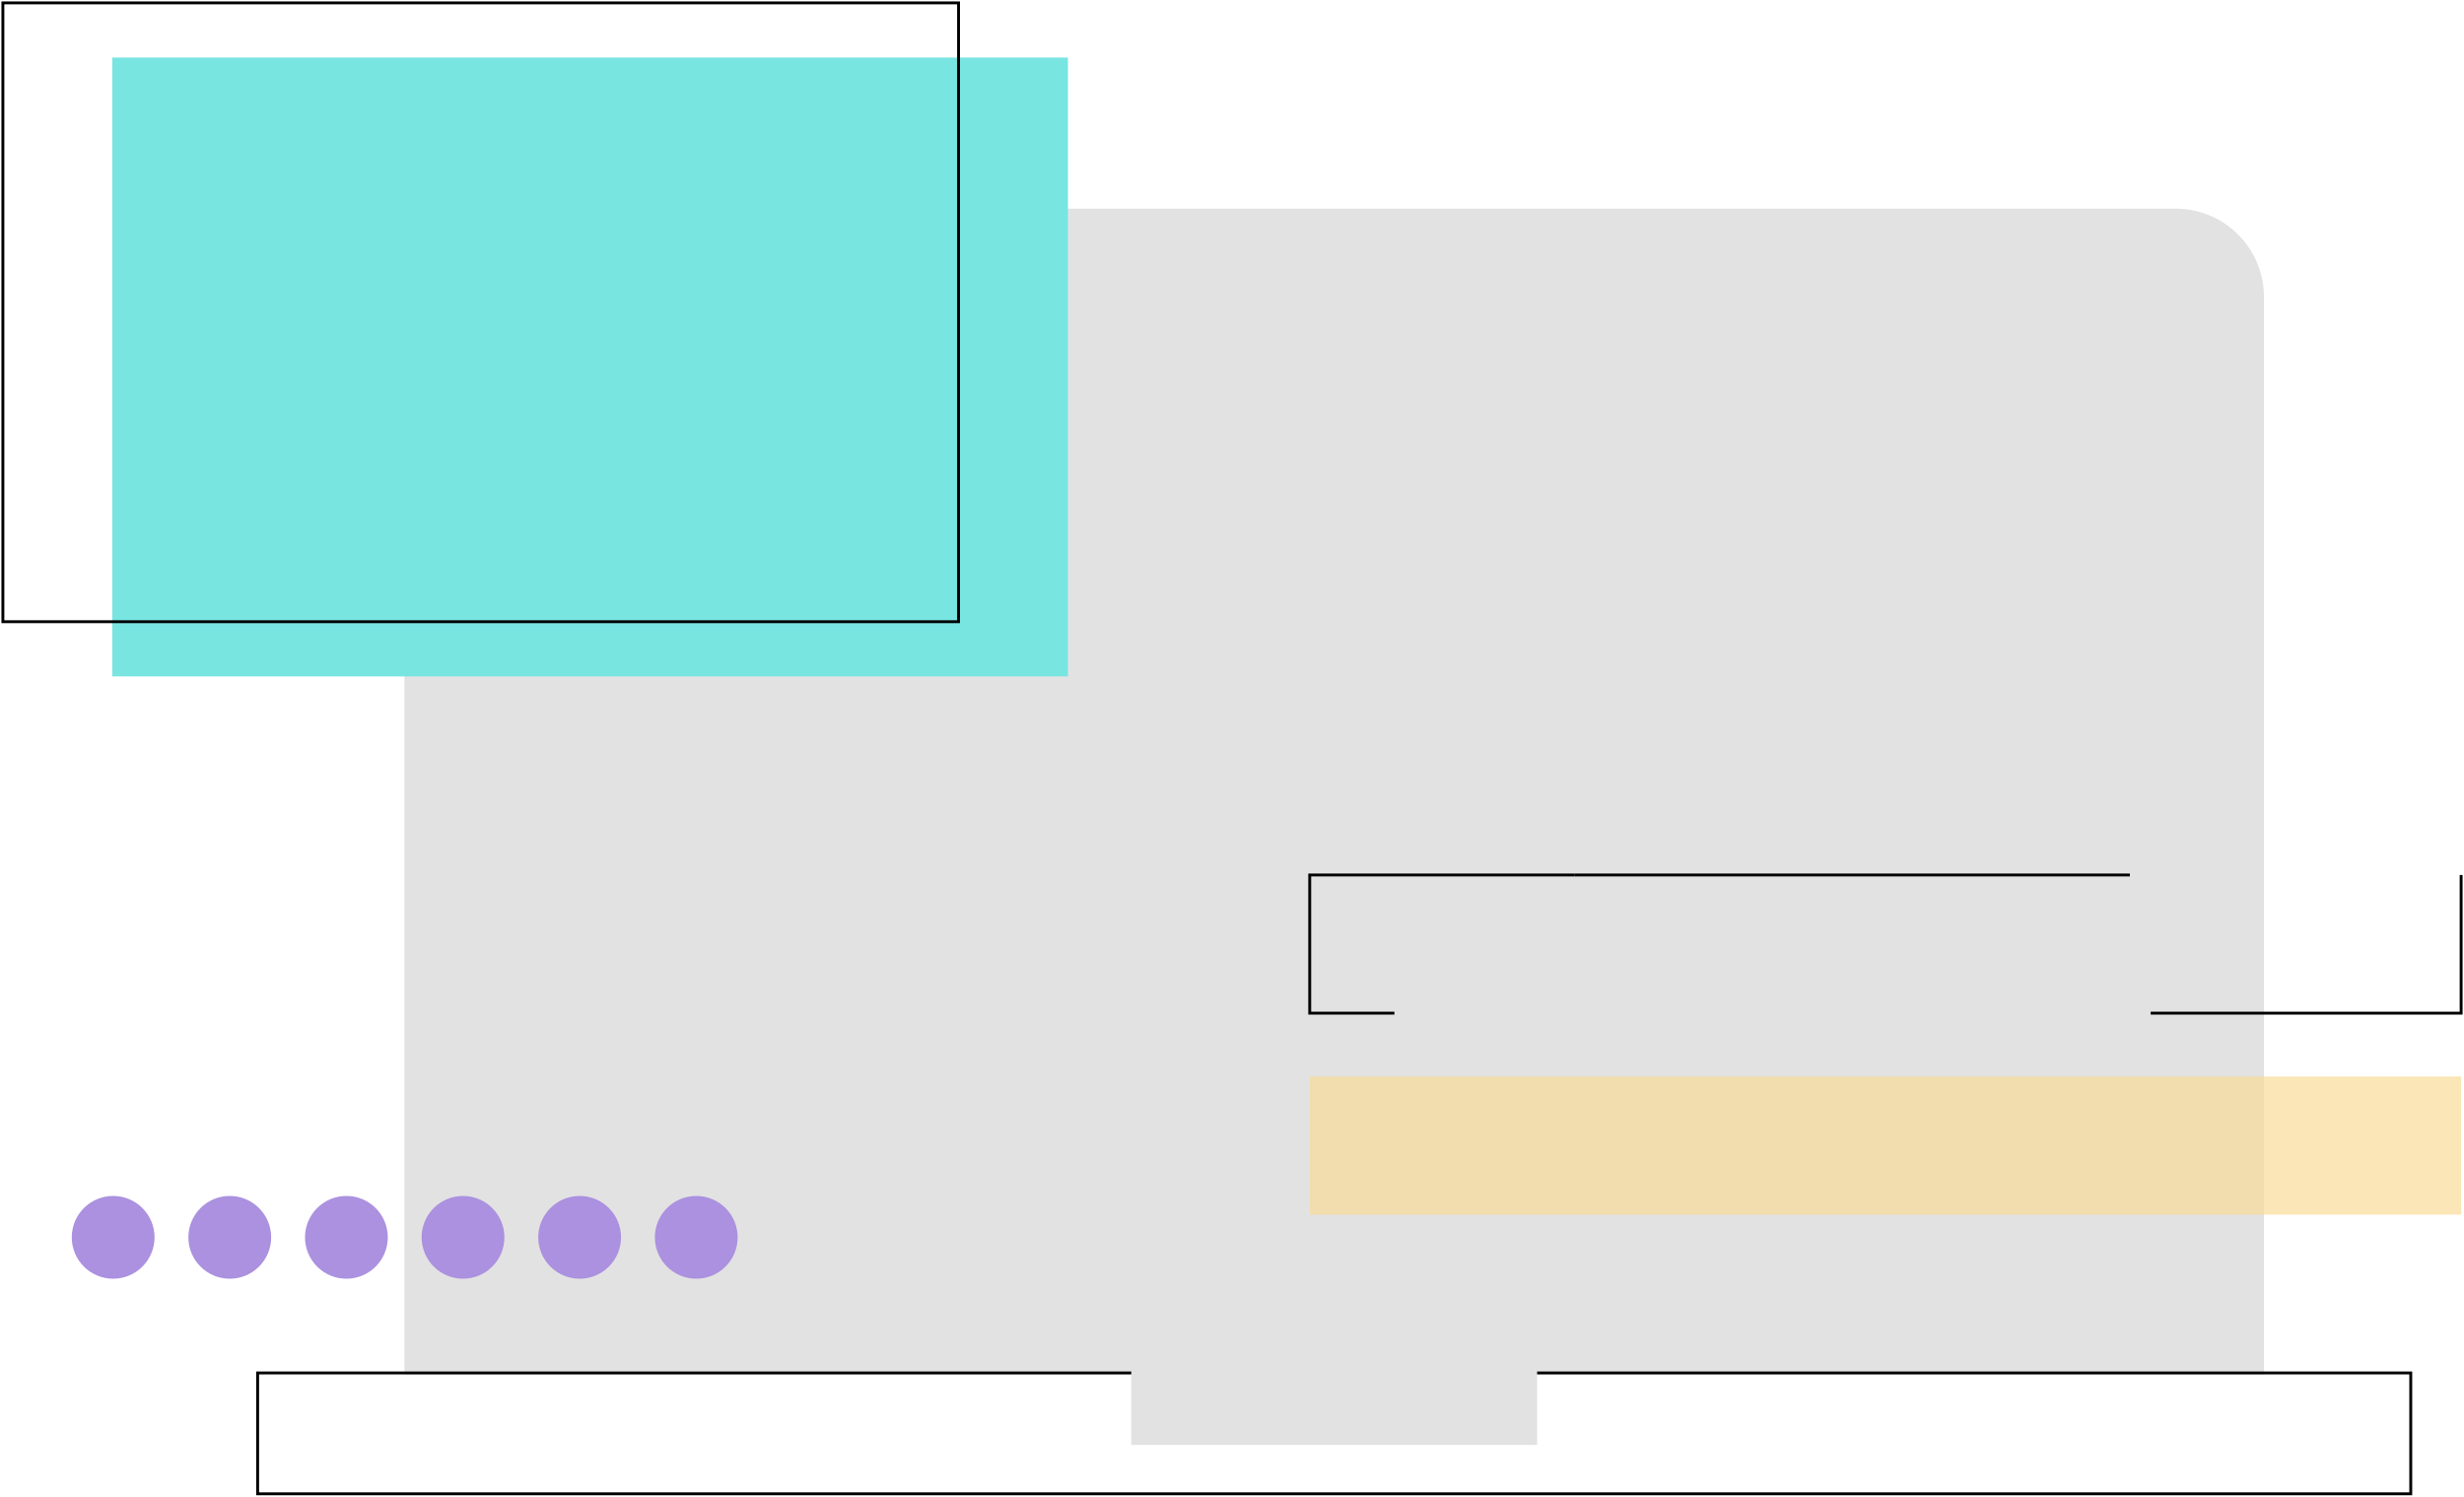
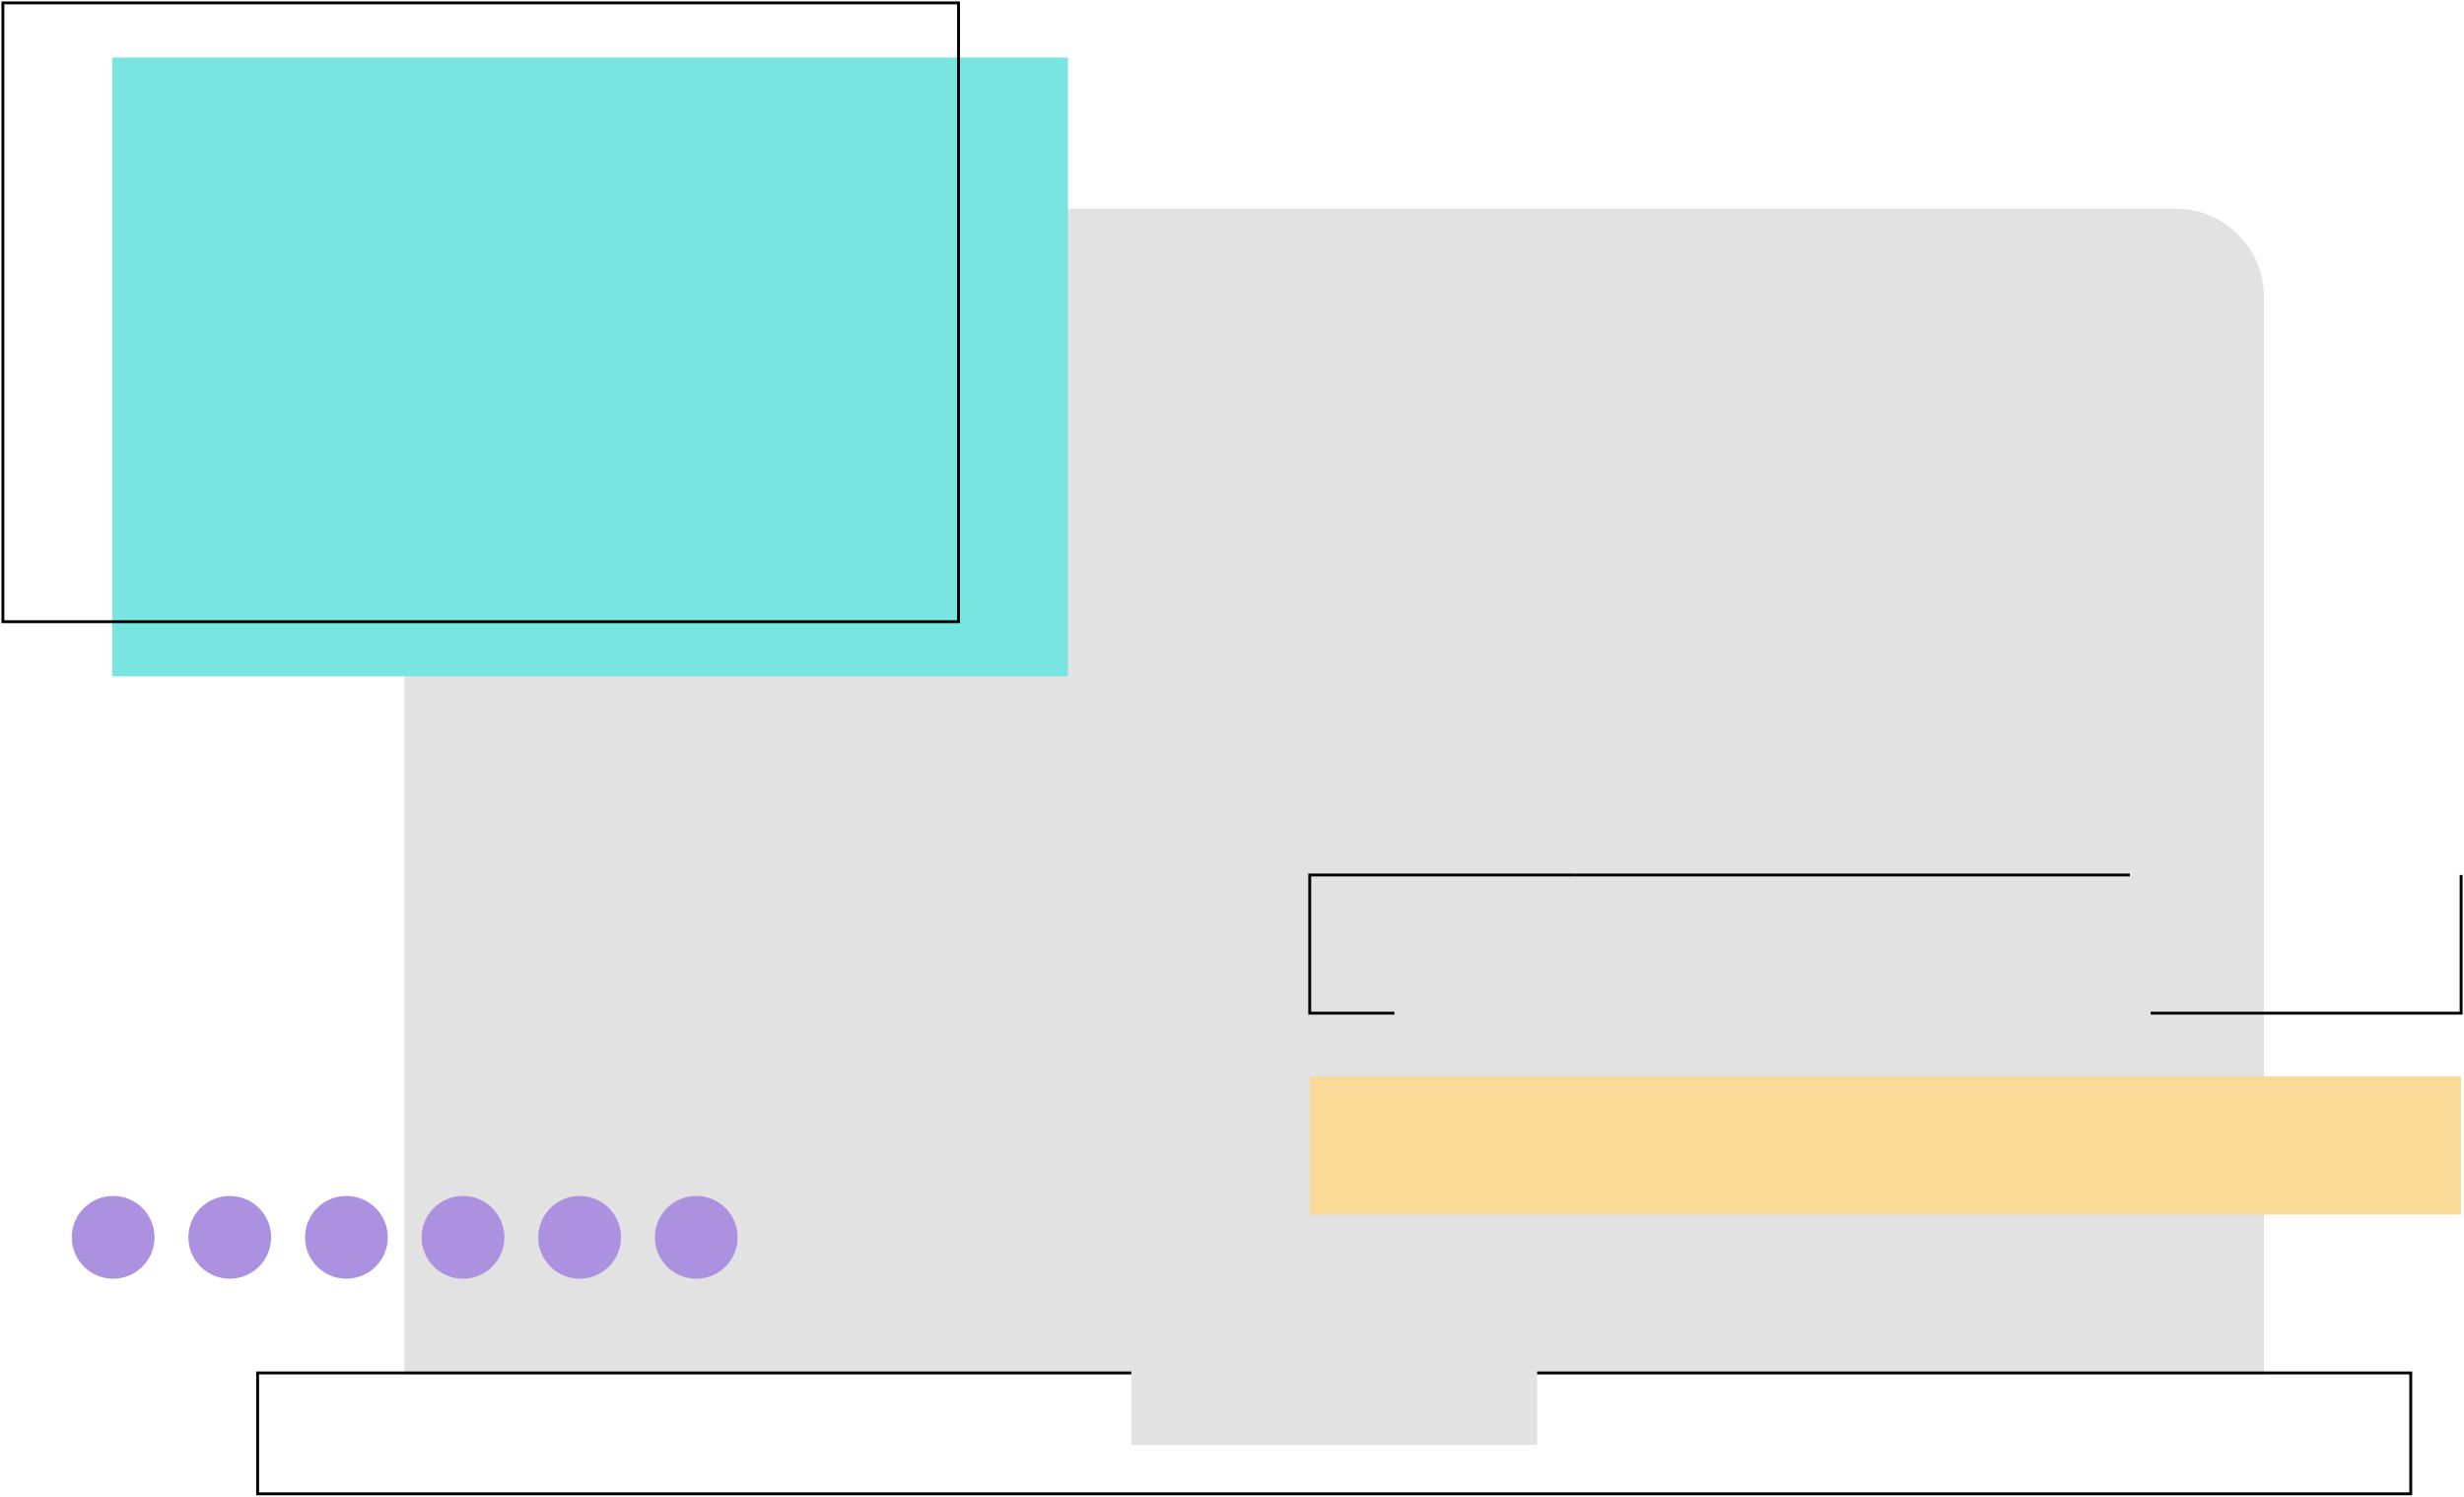
<svg xmlns="http://www.w3.org/2000/svg" width="856" height="520" viewBox="0 0 856 520" fill="none">
  <path d="M171.14 72.5H755.86C763.986 72.5 771.78 75.728 777.526 81.474C783.272 87.22 786.5 95.014 786.5 103.14V477.5H140.5V103.14C140.5 95.014 143.728 87.22 149.474 81.474C155.22 75.728 163.014 72.5 171.14 72.5Z" fill="#E2E2E2" />
  <path d="M39.31 444.27C47.252 444.27 53.69 437.832 53.69 429.89C53.69 421.948 47.252 415.51 39.31 415.51C31.368 415.51 24.93 421.948 24.93 429.89C24.93 437.832 31.368 444.27 39.31 444.27Z" fill="#AB91DF" />
  <path d="M79.82 444.27C87.762 444.27 94.2 437.832 94.2 429.89C94.2 421.948 87.762 415.51 79.82 415.51C71.878 415.51 65.44 421.948 65.44 429.89C65.44 437.832 71.878 444.27 79.82 444.27Z" fill="#AB91DF" />
  <path d="M120.34 444.27C128.282 444.27 134.72 437.832 134.72 429.89C134.72 421.948 128.282 415.51 120.34 415.51C112.398 415.51 105.96 421.948 105.96 429.89C105.96 437.832 112.398 444.27 120.34 444.27Z" fill="#AB91DF" />
  <path d="M160.85 444.27C168.792 444.27 175.23 437.832 175.23 429.89C175.23 421.948 168.792 415.51 160.85 415.51C152.908 415.51 146.47 421.948 146.47 429.89C146.47 437.832 152.908 444.27 160.85 444.27Z" fill="#AB91DF" />
  <path d="M201.37 444.27C209.312 444.27 215.75 437.832 215.75 429.89C215.75 421.948 209.312 415.51 201.37 415.51C193.428 415.51 186.99 421.948 186.99 429.89C186.99 437.832 193.428 444.27 201.37 444.27Z" fill="#AB91DF" />
  <path d="M241.88 444.27C249.822 444.27 256.26 437.832 256.26 429.89C256.26 421.948 249.822 415.51 241.88 415.51C233.938 415.51 227.5 421.948 227.5 429.89C227.5 437.832 233.938 444.27 241.88 444.27Z" fill="#AB91DF" />
  <path d="M837.5 477H89.5V519H837.5V477Z" stroke="black" strokeWidth="2" strokeMiterlimit="10" />
  <path d="M371 20H39V235H371V20Z" fill="#78E5E1" />
-   <path opacity="0.68" d="M855 374H455V422H855V374Z" fill="#F8DA96" />
+   <path d="M855 374H455V422H855V374Z" fill="#F8DA96" />
  <path d="M484.42 352H455V304H547.09" stroke="black" strokeWidth="2" strokeMiterlimit="10" />
  <path d="M855 304V352H747.15" stroke="black" strokeWidth="2" strokeMiterlimit="10" />
  <path d="M547.09 304H739.92" stroke="black" strokeWidth="2" strokeMiterlimit="10" />
  <path d="M333 1H1V216H333V1Z" stroke="black" strokeWidth="2" strokeMiterlimit="10" />
  <path d="M534 474H393V502H534V474Z" fill="#E2E2E2" />
</svg>
